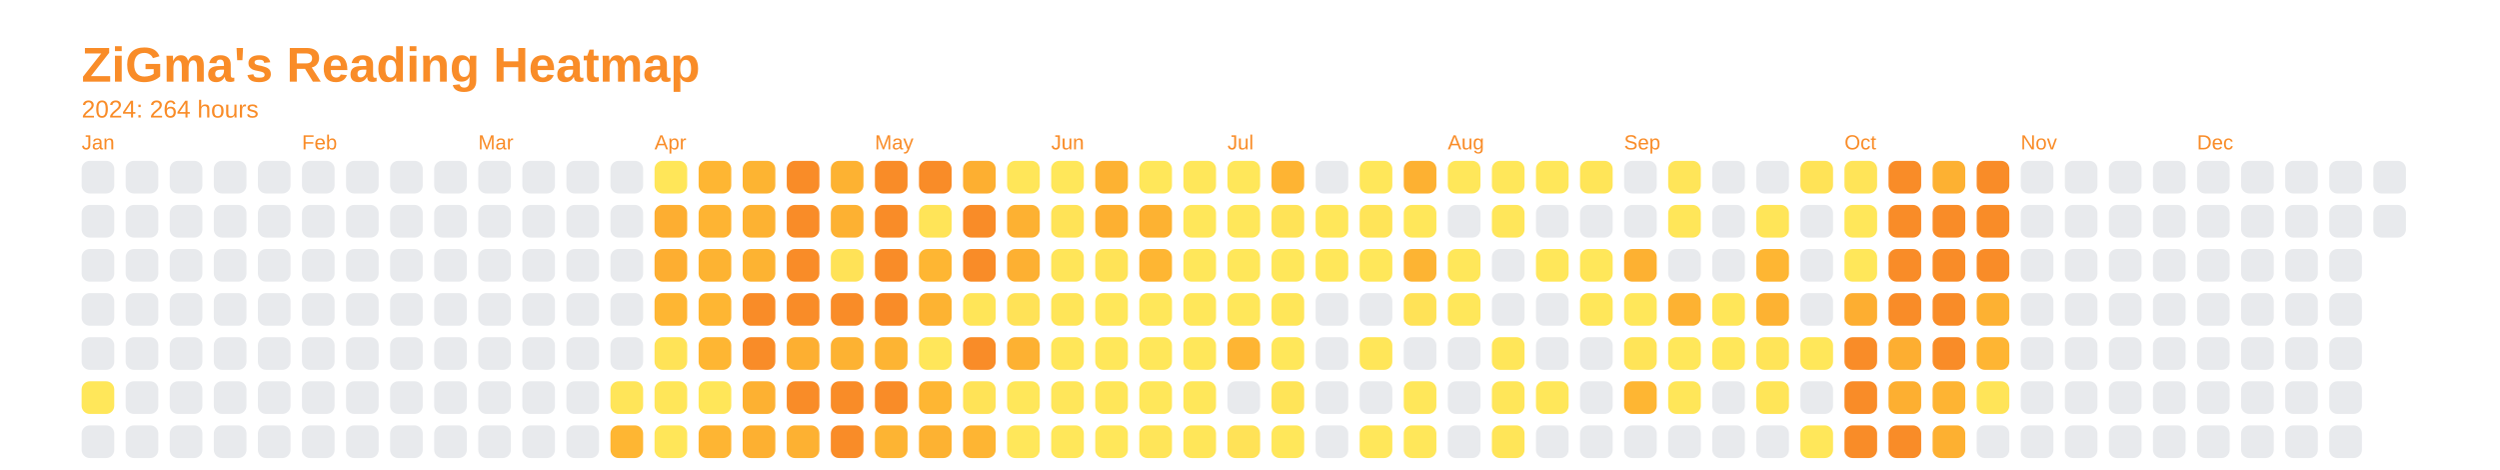
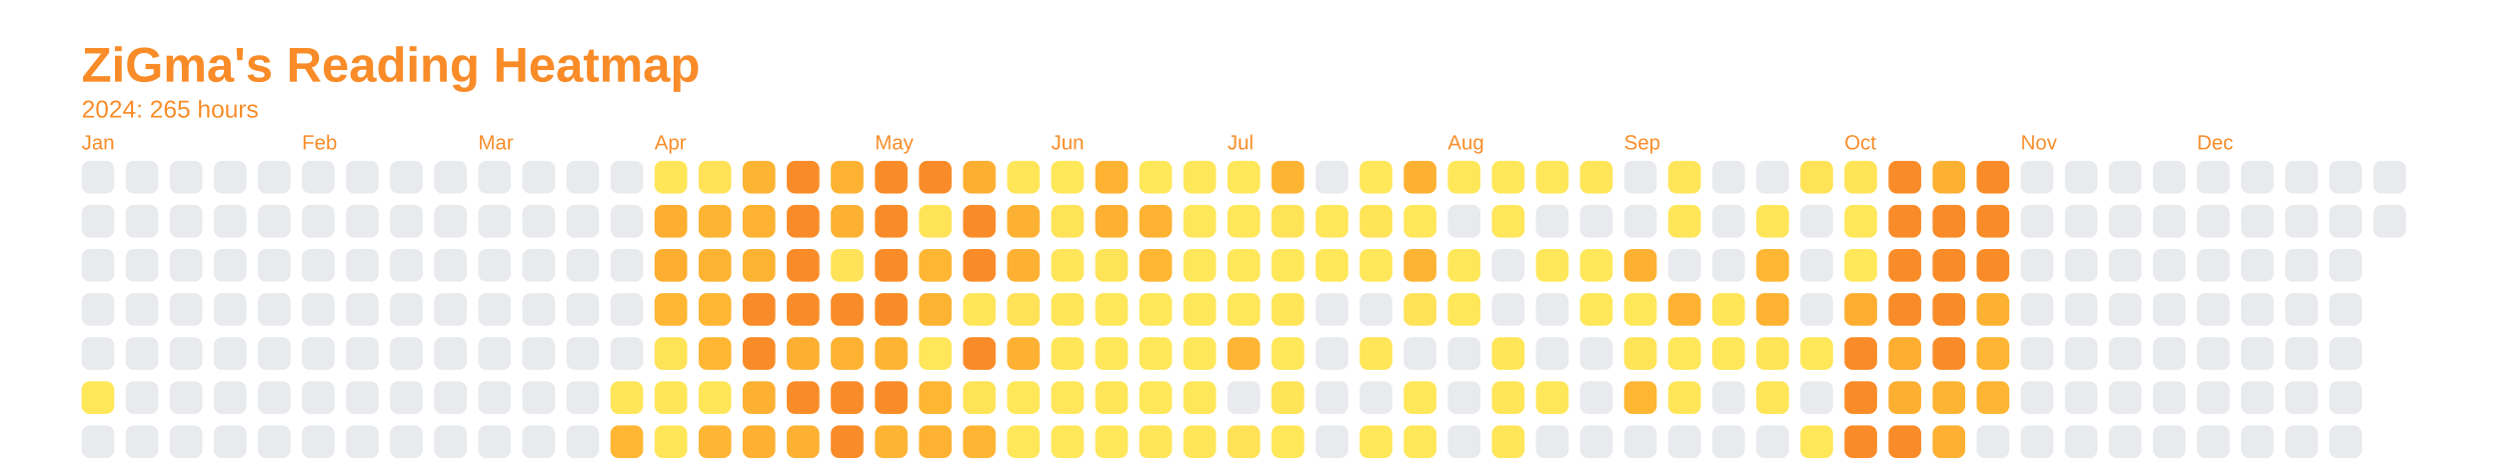
<svg xmlns="http://www.w3.org/2000/svg" baseProfile="full" height="57.5mm" version="1.1" viewBox="0,0,306.2,57.5" width="306.2mm">
  <defs />
  <rect fill="none" height="57.5" width="306.2" x="0" y="0" />
  <text fill="#f98c28" style="font-size:6px; font-family:Arial; font-weight:bold;" x="10" y="10">ZiGma's Reading Heatmap</text>
-   <text fill="#f98c28" style="font-size:3px; font-family:Arial;" x="10" y="14.4">2024: 264 hours</text>
+   <text fill="#f98c28" style="font-size:3px; font-family:Arial;" x="10" y="14.4">2024: 265 hours</text>
  <text fill="#f98c28" style="font-size:2.5px; font-family:Arial" x="10" y="18.3">Jan</text>
  <rect fill="#e8eaed" height="4" rx="1" ry="1" width="4" x="10" y="19.7" />
  <rect fill="#e8eaed" height="4" rx="1" ry="1" width="4" x="10" y="25.1" />
  <rect fill="#e8eaed" height="4" rx="1" ry="1" width="4" x="10" y="30.5" />
  <rect fill="#e8eaed" height="4" rx="1" ry="1" width="4" x="10" y="35.9" />
  <rect fill="#e8eaed" height="4" rx="1" ry="1" width="4" x="10" y="41.3" />
  <rect fill="#ffe75a" height="4" rx="1" ry="1" width="4" x="10" y="46.7" />
  <rect fill="#e8eaed" height="4" rx="1" ry="1" width="4" x="10" y="52.1" />
  <rect fill="#e8eaed" height="4" rx="1" ry="1" width="4" x="15.4" y="19.7" />
  <rect fill="#e8eaed" height="4" rx="1" ry="1" width="4" x="15.4" y="25.1" />
  <rect fill="#e8eaed" height="4" rx="1" ry="1" width="4" x="15.4" y="30.5" />
  <rect fill="#e8eaed" height="4" rx="1" ry="1" width="4" x="15.4" y="35.9" />
  <rect fill="#e8eaed" height="4" rx="1" ry="1" width="4" x="15.4" y="41.3" />
  <rect fill="#e8eaed" height="4" rx="1" ry="1" width="4" x="15.4" y="46.7" />
  <rect fill="#e8eaed" height="4" rx="1" ry="1" width="4" x="15.4" y="52.1" />
  <rect fill="#e8eaed" height="4" rx="1" ry="1" width="4" x="20.8" y="19.7" />
  <rect fill="#e8eaed" height="4" rx="1" ry="1" width="4" x="20.8" y="25.1" />
  <rect fill="#e8eaed" height="4" rx="1" ry="1" width="4" x="20.8" y="30.5" />
  <rect fill="#e8eaed" height="4" rx="1" ry="1" width="4" x="20.8" y="35.9" />
  <rect fill="#e8eaed" height="4" rx="1" ry="1" width="4" x="20.8" y="41.3" />
  <rect fill="#e8eaed" height="4" rx="1" ry="1" width="4" x="20.8" y="46.7" />
  <rect fill="#e8eaed" height="4" rx="1" ry="1" width="4" x="20.8" y="52.1" />
  <rect fill="#e8eaed" height="4" rx="1" ry="1" width="4" x="26.2" y="19.7" />
  <rect fill="#e8eaed" height="4" rx="1" ry="1" width="4" x="26.2" y="25.1" />
  <rect fill="#e8eaed" height="4" rx="1" ry="1" width="4" x="26.2" y="30.5" />
  <rect fill="#e8eaed" height="4" rx="1" ry="1" width="4" x="26.2" y="35.9" />
  <rect fill="#e8eaed" height="4" rx="1" ry="1" width="4" x="26.2" y="41.3" />
  <rect fill="#e8eaed" height="4" rx="1" ry="1" width="4" x="26.2" y="46.7" />
  <rect fill="#e8eaed" height="4" rx="1" ry="1" width="4" x="26.2" y="52.1" />
  <rect fill="#e8eaed" height="4" rx="1" ry="1" width="4" x="31.6" y="19.7" />
  <rect fill="#e8eaed" height="4" rx="1" ry="1" width="4" x="31.6" y="25.1" />
  <rect fill="#e8eaed" height="4" rx="1" ry="1" width="4" x="31.6" y="30.5" />
  <rect fill="#e8eaed" height="4" rx="1" ry="1" width="4" x="31.6" y="35.9" />
  <rect fill="#e8eaed" height="4" rx="1" ry="1" width="4" x="31.6" y="41.3" />
  <rect fill="#e8eaed" height="4" rx="1" ry="1" width="4" x="31.6" y="46.7" />
  <rect fill="#e8eaed" height="4" rx="1" ry="1" width="4" x="31.6" y="52.1" />
  <text fill="#f98c28" style="font-size:2.5px; font-family:Arial" x="37.0" y="18.3">Feb</text>
  <rect fill="#e8eaed" height="4" rx="1" ry="1" width="4" x="37.0" y="19.7" />
  <rect fill="#e8eaed" height="4" rx="1" ry="1" width="4" x="37.0" y="25.1" />
  <rect fill="#e8eaed" height="4" rx="1" ry="1" width="4" x="37.0" y="30.5" />
  <rect fill="#e8eaed" height="4" rx="1" ry="1" width="4" x="37.0" y="35.9" />
  <rect fill="#e8eaed" height="4" rx="1" ry="1" width="4" x="37.0" y="41.3" />
  <rect fill="#e8eaed" height="4" rx="1" ry="1" width="4" x="37.0" y="46.7" />
  <rect fill="#e8eaed" height="4" rx="1" ry="1" width="4" x="37.0" y="52.1" />
  <rect fill="#e8eaed" height="4" rx="1" ry="1" width="4" x="42.4" y="19.7" />
  <rect fill="#e8eaed" height="4" rx="1" ry="1" width="4" x="42.4" y="25.1" />
  <rect fill="#e8eaed" height="4" rx="1" ry="1" width="4" x="42.4" y="30.5" />
  <rect fill="#e8eaed" height="4" rx="1" ry="1" width="4" x="42.4" y="35.9" />
  <rect fill="#e8eaed" height="4" rx="1" ry="1" width="4" x="42.4" y="41.3" />
  <rect fill="#e8eaed" height="4" rx="1" ry="1" width="4" x="42.4" y="46.7" />
  <rect fill="#e8eaed" height="4" rx="1" ry="1" width="4" x="42.4" y="52.1" />
  <rect fill="#e8eaed" height="4" rx="1" ry="1" width="4" x="47.8" y="19.7" />
  <rect fill="#e8eaed" height="4" rx="1" ry="1" width="4" x="47.8" y="25.1" />
  <rect fill="#e8eaed" height="4" rx="1" ry="1" width="4" x="47.8" y="30.5" />
  <rect fill="#e8eaed" height="4" rx="1" ry="1" width="4" x="47.8" y="35.9" />
  <rect fill="#e8eaed" height="4" rx="1" ry="1" width="4" x="47.8" y="41.3" />
  <rect fill="#e8eaed" height="4" rx="1" ry="1" width="4" x="47.8" y="46.7" />
  <rect fill="#e8eaed" height="4" rx="1" ry="1" width="4" x="47.8" y="52.1" />
  <rect fill="#e8eaed" height="4" rx="1" ry="1" width="4" x="53.2" y="19.7" />
  <rect fill="#e8eaed" height="4" rx="1" ry="1" width="4" x="53.2" y="25.1" />
  <rect fill="#e8eaed" height="4" rx="1" ry="1" width="4" x="53.2" y="30.5" />
  <rect fill="#e8eaed" height="4" rx="1" ry="1" width="4" x="53.2" y="35.9" />
  <rect fill="#e8eaed" height="4" rx="1" ry="1" width="4" x="53.2" y="41.3" />
  <rect fill="#e8eaed" height="4" rx="1" ry="1" width="4" x="53.2" y="46.7" />
  <rect fill="#e8eaed" height="4" rx="1" ry="1" width="4" x="53.2" y="52.1" />
  <text fill="#f98c28" style="font-size:2.5px; font-family:Arial" x="58.6" y="18.3">Mar</text>
  <rect fill="#e8eaed" height="4" rx="1" ry="1" width="4" x="58.6" y="19.7" />
  <rect fill="#e8eaed" height="4" rx="1" ry="1" width="4" x="58.6" y="25.1" />
  <rect fill="#e8eaed" height="4" rx="1" ry="1" width="4" x="58.6" y="30.5" />
  <rect fill="#e8eaed" height="4" rx="1" ry="1" width="4" x="58.6" y="35.9" />
  <rect fill="#e8eaed" height="4" rx="1" ry="1" width="4" x="58.6" y="41.3" />
  <rect fill="#e8eaed" height="4" rx="1" ry="1" width="4" x="58.6" y="46.7" />
  <rect fill="#e8eaed" height="4" rx="1" ry="1" width="4" x="58.6" y="52.1" />
  <rect fill="#e8eaed" height="4" rx="1" ry="1" width="4" x="64" y="19.7" />
  <rect fill="#e8eaed" height="4" rx="1" ry="1" width="4" x="64" y="25.1" />
  <rect fill="#e8eaed" height="4" rx="1" ry="1" width="4" x="64" y="30.5" />
  <rect fill="#e8eaed" height="4" rx="1" ry="1" width="4" x="64" y="35.9" />
  <rect fill="#e8eaed" height="4" rx="1" ry="1" width="4" x="64" y="41.3" />
  <rect fill="#e8eaed" height="4" rx="1" ry="1" width="4" x="64" y="46.7" />
  <rect fill="#e8eaed" height="4" rx="1" ry="1" width="4" x="64" y="52.1" />
  <rect fill="#e8eaed" height="4" rx="1" ry="1" width="4" x="69.4" y="19.7" />
  <rect fill="#e8eaed" height="4" rx="1" ry="1" width="4" x="69.4" y="25.1" />
  <rect fill="#e8eaed" height="4" rx="1" ry="1" width="4" x="69.4" y="30.5" />
  <rect fill="#e8eaed" height="4" rx="1" ry="1" width="4" x="69.4" y="35.9" />
  <rect fill="#e8eaed" height="4" rx="1" ry="1" width="4" x="69.4" y="41.3" />
  <rect fill="#e8eaed" height="4" rx="1" ry="1" width="4" x="69.4" y="46.7" />
  <rect fill="#e8eaed" height="4" rx="1" ry="1" width="4" x="69.4" y="52.1" />
  <rect fill="#e8eaed" height="4" rx="1" ry="1" width="4" x="74.8" y="19.7" />
  <rect fill="#e8eaed" height="4" rx="1" ry="1" width="4" x="74.8" y="25.1" />
  <rect fill="#e8eaed" height="4" rx="1" ry="1" width="4" x="74.8" y="30.5" />
  <rect fill="#e8eaed" height="4" rx="1" ry="1" width="4" x="74.8" y="35.9" />
  <rect fill="#e8eaed" height="4" rx="1" ry="1" width="4" x="74.8" y="41.3" />
  <rect fill="#ffe559" height="4" rx="1" ry="1" width="4" x="74.8" y="46.7" />
  <rect fill="#feb633" height="4" rx="1" ry="1" width="4" x="74.8" y="52.1" />
  <text fill="#f98c28" style="font-size:2.5px; font-family:Arial" x="80.2" y="18.3">Apr</text>
  <rect fill="#ffe659" height="4" rx="1" ry="1" width="4" x="80.2" y="19.7" />
  <rect fill="#fdae31" height="4" rx="1" ry="1" width="4" x="80.2" y="25.1" />
  <rect fill="#fdae31" height="4" rx="1" ry="1" width="4" x="80.2" y="30.5" />
  <rect fill="#feb633" height="4" rx="1" ry="1" width="4" x="80.2" y="35.9" />
  <rect fill="#ffe357" height="4" rx="1" ry="1" width="4" x="80.2" y="41.3" />
  <rect fill="#ffe659" height="4" rx="1" ry="1" width="4" x="80.2" y="46.7" />
  <rect fill="#ffe659" height="4" rx="1" ry="1" width="4" x="80.2" y="52.1" />
-   <rect fill="#feb633" height="4" rx="1" ry="1" width="4" x="85.6" y="19.7" />
+   <rect fill="#ffe257" height="4" rx="1" ry="1" width="4" x="85.6" y="19.7" />
  <rect fill="#feb433" height="4" rx="1" ry="1" width="4" x="85.6" y="25.1" />
  <rect fill="#fdb332" height="4" rx="1" ry="1" width="4" x="85.6" y="30.5" />
  <rect fill="#feb633" height="4" rx="1" ry="1" width="4" x="85.6" y="35.9" />
  <rect fill="#feb633" height="4" rx="1" ry="1" width="4" x="85.6" y="41.3" />
  <rect fill="#ffe659" height="4" rx="1" ry="1" width="4" x="85.6" y="46.7" />
  <rect fill="#feb533" height="4" rx="1" ry="1" width="4" x="85.6" y="52.1" />
  <rect fill="#fdb432" height="4" rx="1" ry="1" width="4" x="91" y="19.7" />
  <rect fill="#fdb232" height="4" rx="1" ry="1" width="4" x="91" y="25.1" />
  <rect fill="#fdb332" height="4" rx="1" ry="1" width="4" x="91" y="30.5" />
  <rect fill="#f98c28" height="4" rx="1" ry="1" width="4" x="91" y="35.9" />
  <rect fill="#f98c28" height="4" rx="1" ry="1" width="4" x="91" y="41.3" />
  <rect fill="#fdb132" height="4" rx="1" ry="1" width="4" x="91" y="46.7" />
  <rect fill="#fdb031" height="4" rx="1" ry="1" width="4" x="91" y="52.1" />
  <rect fill="#f98c28" height="4" rx="1" ry="1" width="4" x="96.4" y="19.7" />
  <rect fill="#f98c28" height="4" rx="1" ry="1" width="4" x="96.4" y="25.1" />
  <rect fill="#f98c28" height="4" rx="1" ry="1" width="4" x="96.4" y="30.5" />
  <rect fill="#f98c28" height="4" rx="1" ry="1" width="4" x="96.4" y="35.9" />
  <rect fill="#fdaf31" height="4" rx="1" ry="1" width="4" x="96.4" y="41.3" />
  <rect fill="#f98c28" height="4" rx="1" ry="1" width="4" x="96.4" y="46.7" />
  <rect fill="#fdb132" height="4" rx="1" ry="1" width="4" x="96.4" y="52.1" />
  <rect fill="#fdb232" height="4" rx="1" ry="1" width="4" x="101.8" y="19.7" />
  <rect fill="#fdb132" height="4" rx="1" ry="1" width="4" x="101.8" y="25.1" />
  <rect fill="#ffe257" height="4" rx="1" ry="1" width="4" x="101.8" y="30.5" />
  <rect fill="#f98c28" height="4" rx="1" ry="1" width="4" x="101.8" y="35.9" />
  <rect fill="#fdb232" height="4" rx="1" ry="1" width="4" x="101.8" y="41.3" />
  <rect fill="#f98c28" height="4" rx="1" ry="1" width="4" x="101.8" y="46.7" />
  <rect fill="#f98c28" height="4" rx="1" ry="1" width="4" x="101.8" y="52.1" />
  <text fill="#f98c28" style="font-size:2.5px; font-family:Arial" x="107.2" y="18.3">May</text>
  <rect fill="#f98c28" height="4" rx="1" ry="1" width="4" x="107.2" y="19.7" />
  <rect fill="#f98c28" height="4" rx="1" ry="1" width="4" x="107.2" y="25.1" />
  <rect fill="#f98c28" height="4" rx="1" ry="1" width="4" x="107.2" y="30.5" />
  <rect fill="#f98c28" height="4" rx="1" ry="1" width="4" x="107.2" y="35.9" />
  <rect fill="#fdb433" height="4" rx="1" ry="1" width="4" x="107.2" y="41.3" />
  <rect fill="#f98c28" height="4" rx="1" ry="1" width="4" x="107.2" y="46.7" />
  <rect fill="#fdb433" height="4" rx="1" ry="1" width="4" x="107.2" y="52.1" />
  <rect fill="#f98c28" height="4" rx="1" ry="1" width="4" x="112.6" y="19.7" />
  <rect fill="#ffe458" height="4" rx="1" ry="1" width="4" x="112.6" y="25.1" />
  <rect fill="#feb633" height="4" rx="1" ry="1" width="4" x="112.6" y="30.5" />
  <rect fill="#fdb332" height="4" rx="1" ry="1" width="4" x="112.6" y="35.9" />
  <rect fill="#ffe65a" height="4" rx="1" ry="1" width="4" x="112.6" y="41.3" />
  <rect fill="#feb633" height="4" rx="1" ry="1" width="4" x="112.6" y="46.7" />
  <rect fill="#fdb232" height="4" rx="1" ry="1" width="4" x="112.6" y="52.1" />
  <rect fill="#fdaf31" height="4" rx="1" ry="1" width="4" x="118" y="19.7" />
  <rect fill="#f98c28" height="4" rx="1" ry="1" width="4" x="118" y="25.1" />
  <rect fill="#f98c28" height="4" rx="1" ry="1" width="4" x="118" y="30.5" />
  <rect fill="#ffe558" height="4" rx="1" ry="1" width="4" x="118" y="35.9" />
  <rect fill="#f98c28" height="4" rx="1" ry="1" width="4" x="118" y="41.3" />
  <rect fill="#ffe357" height="4" rx="1" ry="1" width="4" x="118" y="46.7" />
  <rect fill="#feb533" height="4" rx="1" ry="1" width="4" x="118" y="52.1" />
  <rect fill="#ffe659" height="4" rx="1" ry="1" width="4" x="123.4" y="19.7" />
  <rect fill="#fdb132" height="4" rx="1" ry="1" width="4" x="123.4" y="25.1" />
  <rect fill="#fdb032" height="4" rx="1" ry="1" width="4" x="123.4" y="30.5" />
  <rect fill="#ffe257" height="4" rx="1" ry="1" width="4" x="123.4" y="35.9" />
  <rect fill="#fdb132" height="4" rx="1" ry="1" width="4" x="123.4" y="41.3" />
  <rect fill="#ffe75a" height="4" rx="1" ry="1" width="4" x="123.4" y="46.7" />
  <rect fill="#ffe75a" height="4" rx="1" ry="1" width="4" x="123.4" y="52.1" />
  <text fill="#f98c28" style="font-size:2.5px; font-family:Arial" x="128.8" y="18.3">Jun</text>
  <rect fill="#ffe75a" height="4" rx="1" ry="1" width="4" x="128.8" y="19.7" />
  <rect fill="#ffe357" height="4" rx="1" ry="1" width="4" x="128.8" y="25.1" />
  <rect fill="#ffe559" height="4" rx="1" ry="1" width="4" x="128.8" y="30.5" />
  <rect fill="#ffe558" height="4" rx="1" ry="1" width="4" x="128.8" y="35.9" />
  <rect fill="#ffe659" height="4" rx="1" ry="1" width="4" x="128.8" y="41.3" />
  <rect fill="#ffe65a" height="4" rx="1" ry="1" width="4" x="128.8" y="46.7" />
  <rect fill="#ffe75a" height="4" rx="1" ry="1" width="4" x="128.8" y="52.1" />
  <rect fill="#fdb232" height="4" rx="1" ry="1" width="4" x="134.2" y="19.7" />
  <rect fill="#fdb031" height="4" rx="1" ry="1" width="4" x="134.2" y="25.1" />
  <rect fill="#ffe357" height="4" rx="1" ry="1" width="4" x="134.2" y="30.5" />
  <rect fill="#ffe75a" height="4" rx="1" ry="1" width="4" x="134.2" y="35.9" />
  <rect fill="#ffe75a" height="4" rx="1" ry="1" width="4" x="134.2" y="41.3" />
  <rect fill="#ffe659" height="4" rx="1" ry="1" width="4" x="134.2" y="46.7" />
  <rect fill="#ffe75a" height="4" rx="1" ry="1" width="4" x="134.2" y="52.1" />
  <rect fill="#ffe75a" height="4" rx="1" ry="1" width="4" x="139.6" y="19.7" />
  <rect fill="#fdb232" height="4" rx="1" ry="1" width="4" x="139.6" y="25.1" />
  <rect fill="#feb633" height="4" rx="1" ry="1" width="4" x="139.6" y="30.5" />
  <rect fill="#ffe75a" height="4" rx="1" ry="1" width="4" x="139.6" y="35.9" />
  <rect fill="#ffe75a" height="4" rx="1" ry="1" width="4" x="139.6" y="41.3" />
  <rect fill="#ffe75a" height="4" rx="1" ry="1" width="4" x="139.6" y="46.7" />
  <rect fill="#ffe559" height="4" rx="1" ry="1" width="4" x="139.6" y="52.1" />
  <rect fill="#ffe75a" height="4" rx="1" ry="1" width="4" x="145" y="19.7" />
  <rect fill="#ffe75a" height="4" rx="1" ry="1" width="4" x="145" y="25.1" />
  <rect fill="#ffe75a" height="4" rx="1" ry="1" width="4" x="145" y="30.5" />
  <rect fill="#ffe75a" height="4" rx="1" ry="1" width="4" x="145" y="35.9" />
  <rect fill="#ffe75a" height="4" rx="1" ry="1" width="4" x="145" y="41.3" />
  <rect fill="#ffe75a" height="4" rx="1" ry="1" width="4" x="145" y="46.7" />
  <rect fill="#ffe659" height="4" rx="1" ry="1" width="4" x="145" y="52.1" />
  <text fill="#f98c28" style="font-size:2.5px; font-family:Arial" x="150.4" y="18.3">Jul</text>
  <rect fill="#ffe75a" height="4" rx="1" ry="1" width="4" x="150.4" y="19.7" />
  <rect fill="#ffe75a" height="4" rx="1" ry="1" width="4" x="150.4" y="25.1" />
  <rect fill="#ffe75a" height="4" rx="1" ry="1" width="4" x="150.4" y="30.5" />
  <rect fill="#ffe75a" height="4" rx="1" ry="1" width="4" x="150.4" y="35.9" />
  <rect fill="#feb533" height="4" rx="1" ry="1" width="4" x="150.4" y="41.3" />
  <rect fill="#e8eaed" height="4" rx="1" ry="1" width="4" x="150.4" y="46.7" />
  <rect fill="#ffe257" height="4" rx="1" ry="1" width="4" x="150.4" y="52.1" />
  <rect fill="#feb433" height="4" rx="1" ry="1" width="4" x="155.8" y="19.7" />
  <rect fill="#ffe357" height="4" rx="1" ry="1" width="4" x="155.8" y="25.1" />
  <rect fill="#ffe75a" height="4" rx="1" ry="1" width="4" x="155.8" y="30.5" />
  <rect fill="#ffe659" height="4" rx="1" ry="1" width="4" x="155.8" y="35.9" />
  <rect fill="#ffe75a" height="4" rx="1" ry="1" width="4" x="155.8" y="41.3" />
  <rect fill="#ffe458" height="4" rx="1" ry="1" width="4" x="155.8" y="46.7" />
  <rect fill="#ffe75a" height="4" rx="1" ry="1" width="4" x="155.8" y="52.1" />
  <rect fill="#e8eaed" height="4" rx="1" ry="1" width="4" x="161.2" y="19.7" />
  <rect fill="#ffe75a" height="4" rx="1" ry="1" width="4" x="161.2" y="25.1" />
  <rect fill="#ffe75a" height="4" rx="1" ry="1" width="4" x="161.2" y="30.5" />
  <rect fill="#e8eaed" height="4" rx="1" ry="1" width="4" x="161.2" y="35.9" />
  <rect fill="#e8eaed" height="4" rx="1" ry="1" width="4" x="161.2" y="41.3" />
  <rect fill="#e8eaed" height="4" rx="1" ry="1" width="4" x="161.2" y="46.7" />
  <rect fill="#e8eaed" height="4" rx="1" ry="1" width="4" x="161.2" y="52.1" />
  <rect fill="#ffe75a" height="4" rx="1" ry="1" width="4" x="166.6" y="19.7" />
  <rect fill="#ffe458" height="4" rx="1" ry="1" width="4" x="166.6" y="25.1" />
  <rect fill="#ffe75a" height="4" rx="1" ry="1" width="4" x="166.6" y="30.5" />
  <rect fill="#e8eaed" height="4" rx="1" ry="1" width="4" x="166.6" y="35.9" />
  <rect fill="#ffe659" height="4" rx="1" ry="1" width="4" x="166.6" y="41.3" />
  <rect fill="#e8eaed" height="4" rx="1" ry="1" width="4" x="166.6" y="46.7" />
  <rect fill="#ffe75a" height="4" rx="1" ry="1" width="4" x="166.6" y="52.1" />
  <rect fill="#fdb132" height="4" rx="1" ry="1" width="4" x="172" y="19.7" />
  <rect fill="#ffe75a" height="4" rx="1" ry="1" width="4" x="172" y="25.1" />
  <rect fill="#fdb433" height="4" rx="1" ry="1" width="4" x="172" y="30.5" />
  <rect fill="#ffe257" height="4" rx="1" ry="1" width="4" x="172" y="35.9" />
  <rect fill="#e8eaed" height="4" rx="1" ry="1" width="4" x="172" y="41.3" />
  <rect fill="#ffe75a" height="4" rx="1" ry="1" width="4" x="172" y="46.7" />
  <rect fill="#ffe75a" height="4" rx="1" ry="1" width="4" x="172" y="52.1" />
  <text fill="#f98c28" style="font-size:2.5px; font-family:Arial" x="177.4" y="18.3">Aug</text>
  <rect fill="#ffe75a" height="4" rx="1" ry="1" width="4" x="177.4" y="19.7" />
  <rect fill="#e8eaed" height="4" rx="1" ry="1" width="4" x="177.4" y="25.1" />
  <rect fill="#ffe75a" height="4" rx="1" ry="1" width="4" x="177.4" y="30.5" />
  <rect fill="#ffe75a" height="4" rx="1" ry="1" width="4" x="177.4" y="35.9" />
  <rect fill="#e8eaed" height="4" rx="1" ry="1" width="4" x="177.4" y="41.3" />
  <rect fill="#e8eaed" height="4" rx="1" ry="1" width="4" x="177.4" y="46.7" />
  <rect fill="#e8eaed" height="4" rx="1" ry="1" width="4" x="177.4" y="52.1" />
  <rect fill="#ffe75a" height="4" rx="1" ry="1" width="4" x="182.8" y="19.7" />
  <rect fill="#ffe65a" height="4" rx="1" ry="1" width="4" x="182.8" y="25.1" />
  <rect fill="#e8eaed" height="4" rx="1" ry="1" width="4" x="182.8" y="30.5" />
  <rect fill="#e8eaed" height="4" rx="1" ry="1" width="4" x="182.8" y="35.9" />
  <rect fill="#ffe659" height="4" rx="1" ry="1" width="4" x="182.8" y="41.3" />
  <rect fill="#ffe659" height="4" rx="1" ry="1" width="4" x="182.8" y="46.7" />
  <rect fill="#ffe558" height="4" rx="1" ry="1" width="4" x="182.8" y="52.1" />
  <rect fill="#ffe75a" height="4" rx="1" ry="1" width="4" x="188.2" y="19.7" />
  <rect fill="#e8eaed" height="4" rx="1" ry="1" width="4" x="188.2" y="25.1" />
  <rect fill="#ffe75a" height="4" rx="1" ry="1" width="4" x="188.2" y="30.5" />
  <rect fill="#e8eaed" height="4" rx="1" ry="1" width="4" x="188.2" y="35.9" />
  <rect fill="#e8eaed" height="4" rx="1" ry="1" width="4" x="188.2" y="41.3" />
  <rect fill="#ffe75a" height="4" rx="1" ry="1" width="4" x="188.2" y="46.7" />
  <rect fill="#e8eaed" height="4" rx="1" ry="1" width="4" x="188.2" y="52.1" />
  <rect fill="#ffe558" height="4" rx="1" ry="1" width="4" x="193.6" y="19.7" />
  <rect fill="#e8eaed" height="4" rx="1" ry="1" width="4" x="193.6" y="25.1" />
  <rect fill="#ffe75a" height="4" rx="1" ry="1" width="4" x="193.6" y="30.5" />
  <rect fill="#ffe75a" height="4" rx="1" ry="1" width="4" x="193.6" y="35.9" />
  <rect fill="#e8eaed" height="4" rx="1" ry="1" width="4" x="193.6" y="41.3" />
  <rect fill="#e8eaed" height="4" rx="1" ry="1" width="4" x="193.6" y="46.7" />
  <rect fill="#e8eaed" height="4" rx="1" ry="1" width="4" x="193.6" y="52.1" />
  <text fill="#f98c28" style="font-size:2.5px; font-family:Arial" x="199" y="18.3">Sep</text>
  <rect fill="#e8eaed" height="4" rx="1" ry="1" width="4" x="199" y="19.7" />
  <rect fill="#e8eaed" height="4" rx="1" ry="1" width="4" x="199" y="25.1" />
  <rect fill="#fdb132" height="4" rx="1" ry="1" width="4" x="199" y="30.5" />
  <rect fill="#ffe75a" height="4" rx="1" ry="1" width="4" x="199" y="35.9" />
  <rect fill="#ffe458" height="4" rx="1" ry="1" width="4" x="199" y="41.3" />
  <rect fill="#feb633" height="4" rx="1" ry="1" width="4" x="199" y="46.7" />
  <rect fill="#e8eaed" height="4" rx="1" ry="1" width="4" x="199" y="52.1" />
  <rect fill="#ffe559" height="4" rx="1" ry="1" width="4" x="204.4" y="19.7" />
  <rect fill="#ffe659" height="4" rx="1" ry="1" width="4" x="204.4" y="25.1" />
  <rect fill="#e8eaed" height="4" rx="1" ry="1" width="4" x="204.4" y="30.5" />
  <rect fill="#fdb232" height="4" rx="1" ry="1" width="4" x="204.4" y="35.9" />
  <rect fill="#ffe75a" height="4" rx="1" ry="1" width="4" x="204.4" y="41.3" />
  <rect fill="#ffe659" height="4" rx="1" ry="1" width="4" x="204.4" y="46.7" />
  <rect fill="#e8eaed" height="4" rx="1" ry="1" width="4" x="204.4" y="52.1" />
  <rect fill="#e8eaed" height="4" rx="1" ry="1" width="4" x="209.8" y="19.7" />
  <rect fill="#e8eaed" height="4" rx="1" ry="1" width="4" x="209.8" y="25.1" />
  <rect fill="#e8eaed" height="4" rx="1" ry="1" width="4" x="209.8" y="30.5" />
  <rect fill="#ffe659" height="4" rx="1" ry="1" width="4" x="209.8" y="35.9" />
  <rect fill="#ffe75a" height="4" rx="1" ry="1" width="4" x="209.8" y="41.3" />
  <rect fill="#e8eaed" height="4" rx="1" ry="1" width="4" x="209.8" y="46.7" />
  <rect fill="#e8eaed" height="4" rx="1" ry="1" width="4" x="209.8" y="52.1" />
  <rect fill="#e8eaed" height="4" rx="1" ry="1" width="4" x="215.2" y="19.7" />
  <rect fill="#ffe558" height="4" rx="1" ry="1" width="4" x="215.2" y="25.1" />
  <rect fill="#feb633" height="4" rx="1" ry="1" width="4" x="215.2" y="30.5" />
  <rect fill="#fdb232" height="4" rx="1" ry="1" width="4" x="215.2" y="35.9" />
  <rect fill="#ffe458" height="4" rx="1" ry="1" width="4" x="215.2" y="41.3" />
  <rect fill="#ffe558" height="4" rx="1" ry="1" width="4" x="215.2" y="46.7" />
  <rect fill="#e8eaed" height="4" rx="1" ry="1" width="4" x="215.2" y="52.1" />
  <rect fill="#ffe357" height="4" rx="1" ry="1" width="4" x="220.6" y="19.7" />
  <rect fill="#e8eaed" height="4" rx="1" ry="1" width="4" x="220.6" y="25.1" />
  <rect fill="#e8eaed" height="4" rx="1" ry="1" width="4" x="220.6" y="30.5" />
  <rect fill="#e8eaed" height="4" rx="1" ry="1" width="4" x="220.6" y="35.9" />
  <rect fill="#ffe75a" height="4" rx="1" ry="1" width="4" x="220.6" y="41.3" />
  <rect fill="#e8eaed" height="4" rx="1" ry="1" width="4" x="220.6" y="46.7" />
  <rect fill="#ffe75a" height="4" rx="1" ry="1" width="4" x="220.6" y="52.1" />
  <text fill="#f98c28" style="font-size:2.5px; font-family:Arial" x="226" y="18.3">Oct</text>
  <rect fill="#ffe458" height="4" rx="1" ry="1" width="4" x="226" y="19.7" />
  <rect fill="#ffe75a" height="4" rx="1" ry="1" width="4" x="226" y="25.1" />
  <rect fill="#ffe75a" height="4" rx="1" ry="1" width="4" x="226" y="30.5" />
  <rect fill="#fdae31" height="4" rx="1" ry="1" width="4" x="226" y="35.9" />
  <rect fill="#f98c28" height="4" rx="1" ry="1" width="4" x="226" y="41.3" />
  <rect fill="#f98c28" height="4" rx="1" ry="1" width="4" x="226" y="46.7" />
  <rect fill="#f98c28" height="4" rx="1" ry="1" width="4" x="226" y="52.1" />
  <rect fill="#f98c28" height="4" rx="1" ry="1" width="4" x="231.4" y="19.7" />
  <rect fill="#f98c28" height="4" rx="1" ry="1" width="4" x="231.4" y="25.1" />
  <rect fill="#f98c28" height="4" rx="1" ry="1" width="4" x="231.4" y="30.5" />
  <rect fill="#f98c28" height="4" rx="1" ry="1" width="4" x="231.4" y="35.9" />
  <rect fill="#fdae31" height="4" rx="1" ry="1" width="4" x="231.4" y="41.3" />
  <rect fill="#fdaf31" height="4" rx="1" ry="1" width="4" x="231.4" y="46.7" />
  <rect fill="#f98c28" height="4" rx="1" ry="1" width="4" x="231.4" y="52.1" />
  <rect fill="#fdb132" height="4" rx="1" ry="1" width="4" x="236.8" y="19.7" />
  <rect fill="#f98c28" height="4" rx="1" ry="1" width="4" x="236.8" y="25.1" />
  <rect fill="#f98c28" height="4" rx="1" ry="1" width="4" x="236.8" y="30.5" />
  <rect fill="#f98c28" height="4" rx="1" ry="1" width="4" x="236.8" y="35.9" />
  <rect fill="#f98c28" height="4" rx="1" ry="1" width="4" x="236.8" y="41.3" />
  <rect fill="#feb433" height="4" rx="1" ry="1" width="4" x="236.8" y="46.7" />
  <rect fill="#fdb031" height="4" rx="1" ry="1" width="4" x="236.8" y="52.1" />
  <rect fill="#f98c28" height="4" rx="1" ry="1" width="4" x="242.2" y="19.7" />
  <rect fill="#f98c28" height="4" rx="1" ry="1" width="4" x="242.2" y="25.1" />
  <rect fill="#f98c28" height="4" rx="1" ry="1" width="4" x="242.2" y="30.5" />
  <rect fill="#fdb132" height="4" rx="1" ry="1" width="4" x="242.2" y="35.9" />
  <rect fill="#feb533" height="4" rx="1" ry="1" width="4" x="242.2" y="41.3" />
-   <rect fill="#ffe458" height="4" rx="1" ry="1" width="4" x="242.2" y="46.7" />
+   <rect fill="#feb533" height="4" rx="1" ry="1" width="4" x="242.2" y="46.7" />
  <rect fill="#e8eaed" height="4" rx="1" ry="1" width="4" x="242.2" y="52.1" />
  <text fill="#f98c28" style="font-size:2.5px; font-family:Arial" x="247.6" y="18.3">Nov</text>
  <rect fill="#e8eaed" height="4" rx="1" ry="1" width="4" x="247.6" y="19.7" />
  <rect fill="#e8eaed" height="4" rx="1" ry="1" width="4" x="247.6" y="25.1" />
  <rect fill="#e8eaed" height="4" rx="1" ry="1" width="4" x="247.6" y="30.5" />
  <rect fill="#e8eaed" height="4" rx="1" ry="1" width="4" x="247.6" y="35.9" />
  <rect fill="#e8eaed" height="4" rx="1" ry="1" width="4" x="247.6" y="41.3" />
  <rect fill="#e8eaed" height="4" rx="1" ry="1" width="4" x="247.6" y="46.7" />
  <rect fill="#e8eaed" height="4" rx="1" ry="1" width="4" x="247.6" y="52.1" />
  <rect fill="#e8eaed" height="4" rx="1" ry="1" width="4" x="253" y="19.7" />
  <rect fill="#e8eaed" height="4" rx="1" ry="1" width="4" x="253" y="25.1" />
  <rect fill="#e8eaed" height="4" rx="1" ry="1" width="4" x="253" y="30.5" />
  <rect fill="#e8eaed" height="4" rx="1" ry="1" width="4" x="253" y="35.9" />
  <rect fill="#e8eaed" height="4" rx="1" ry="1" width="4" x="253" y="41.3" />
  <rect fill="#e8eaed" height="4" rx="1" ry="1" width="4" x="253" y="46.7" />
  <rect fill="#e8eaed" height="4" rx="1" ry="1" width="4" x="253" y="52.1" />
  <rect fill="#e8eaed" height="4" rx="1" ry="1" width="4" x="258.4" y="19.7" />
  <rect fill="#e8eaed" height="4" rx="1" ry="1" width="4" x="258.4" y="25.1" />
  <rect fill="#e8eaed" height="4" rx="1" ry="1" width="4" x="258.4" y="30.5" />
  <rect fill="#e8eaed" height="4" rx="1" ry="1" width="4" x="258.4" y="35.9" />
  <rect fill="#e8eaed" height="4" rx="1" ry="1" width="4" x="258.4" y="41.3" />
  <rect fill="#e8eaed" height="4" rx="1" ry="1" width="4" x="258.4" y="46.7" />
  <rect fill="#e8eaed" height="4" rx="1" ry="1" width="4" x="258.4" y="52.1" />
  <rect fill="#e8eaed" height="4" rx="1" ry="1" width="4" x="263.8" y="19.7" />
  <rect fill="#e8eaed" height="4" rx="1" ry="1" width="4" x="263.8" y="25.1" />
  <rect fill="#e8eaed" height="4" rx="1" ry="1" width="4" x="263.8" y="30.5" />
  <rect fill="#e8eaed" height="4" rx="1" ry="1" width="4" x="263.8" y="35.9" />
  <rect fill="#e8eaed" height="4" rx="1" ry="1" width="4" x="263.8" y="41.3" />
  <rect fill="#e8eaed" height="4" rx="1" ry="1" width="4" x="263.8" y="46.7" />
  <rect fill="#e8eaed" height="4" rx="1" ry="1" width="4" x="263.8" y="52.1" />
  <text fill="#f98c28" style="font-size:2.5px; font-family:Arial" x="269.2" y="18.3">Dec</text>
  <rect fill="#e8eaed" height="4" rx="1" ry="1" width="4" x="269.2" y="19.7" />
  <rect fill="#e8eaed" height="4" rx="1" ry="1" width="4" x="269.2" y="25.1" />
  <rect fill="#e8eaed" height="4" rx="1" ry="1" width="4" x="269.2" y="30.5" />
  <rect fill="#e8eaed" height="4" rx="1" ry="1" width="4" x="269.2" y="35.9" />
  <rect fill="#e8eaed" height="4" rx="1" ry="1" width="4" x="269.2" y="41.3" />
  <rect fill="#e8eaed" height="4" rx="1" ry="1" width="4" x="269.2" y="46.7" />
  <rect fill="#e8eaed" height="4" rx="1" ry="1" width="4" x="269.2" y="52.1" />
  <rect fill="#e8eaed" height="4" rx="1" ry="1" width="4" x="274.6" y="19.7" />
  <rect fill="#e8eaed" height="4" rx="1" ry="1" width="4" x="274.6" y="25.1" />
  <rect fill="#e8eaed" height="4" rx="1" ry="1" width="4" x="274.6" y="30.5" />
  <rect fill="#e8eaed" height="4" rx="1" ry="1" width="4" x="274.6" y="35.9" />
  <rect fill="#e8eaed" height="4" rx="1" ry="1" width="4" x="274.6" y="41.3" />
  <rect fill="#e8eaed" height="4" rx="1" ry="1" width="4" x="274.6" y="46.7" />
  <rect fill="#e8eaed" height="4" rx="1" ry="1" width="4" x="274.6" y="52.1" />
  <rect fill="#e8eaed" height="4" rx="1" ry="1" width="4" x="280" y="19.7" />
  <rect fill="#e8eaed" height="4" rx="1" ry="1" width="4" x="280" y="25.1" />
  <rect fill="#e8eaed" height="4" rx="1" ry="1" width="4" x="280" y="30.5" />
  <rect fill="#e8eaed" height="4" rx="1" ry="1" width="4" x="280" y="35.9" />
  <rect fill="#e8eaed" height="4" rx="1" ry="1" width="4" x="280" y="41.3" />
  <rect fill="#e8eaed" height="4" rx="1" ry="1" width="4" x="280" y="46.7" />
  <rect fill="#e8eaed" height="4" rx="1" ry="1" width="4" x="280" y="52.1" />
  <rect fill="#e8eaed" height="4" rx="1" ry="1" width="4" x="285.4" y="19.7" />
  <rect fill="#e8eaed" height="4" rx="1" ry="1" width="4" x="285.4" y="25.1" />
  <rect fill="#e8eaed" height="4" rx="1" ry="1" width="4" x="285.4" y="30.5" />
  <rect fill="#e8eaed" height="4" rx="1" ry="1" width="4" x="285.4" y="35.9" />
  <rect fill="#e8eaed" height="4" rx="1" ry="1" width="4" x="285.4" y="41.3" />
  <rect fill="#e8eaed" height="4" rx="1" ry="1" width="4" x="285.4" y="46.7" />
  <rect fill="#e8eaed" height="4" rx="1" ry="1" width="4" x="285.4" y="52.1" />
  <rect fill="#e8eaed" height="4" rx="1" ry="1" width="4" x="290.8" y="19.7" />
  <rect fill="#e8eaed" height="4" rx="1" ry="1" width="4" x="290.8" y="25.1" />
</svg>
